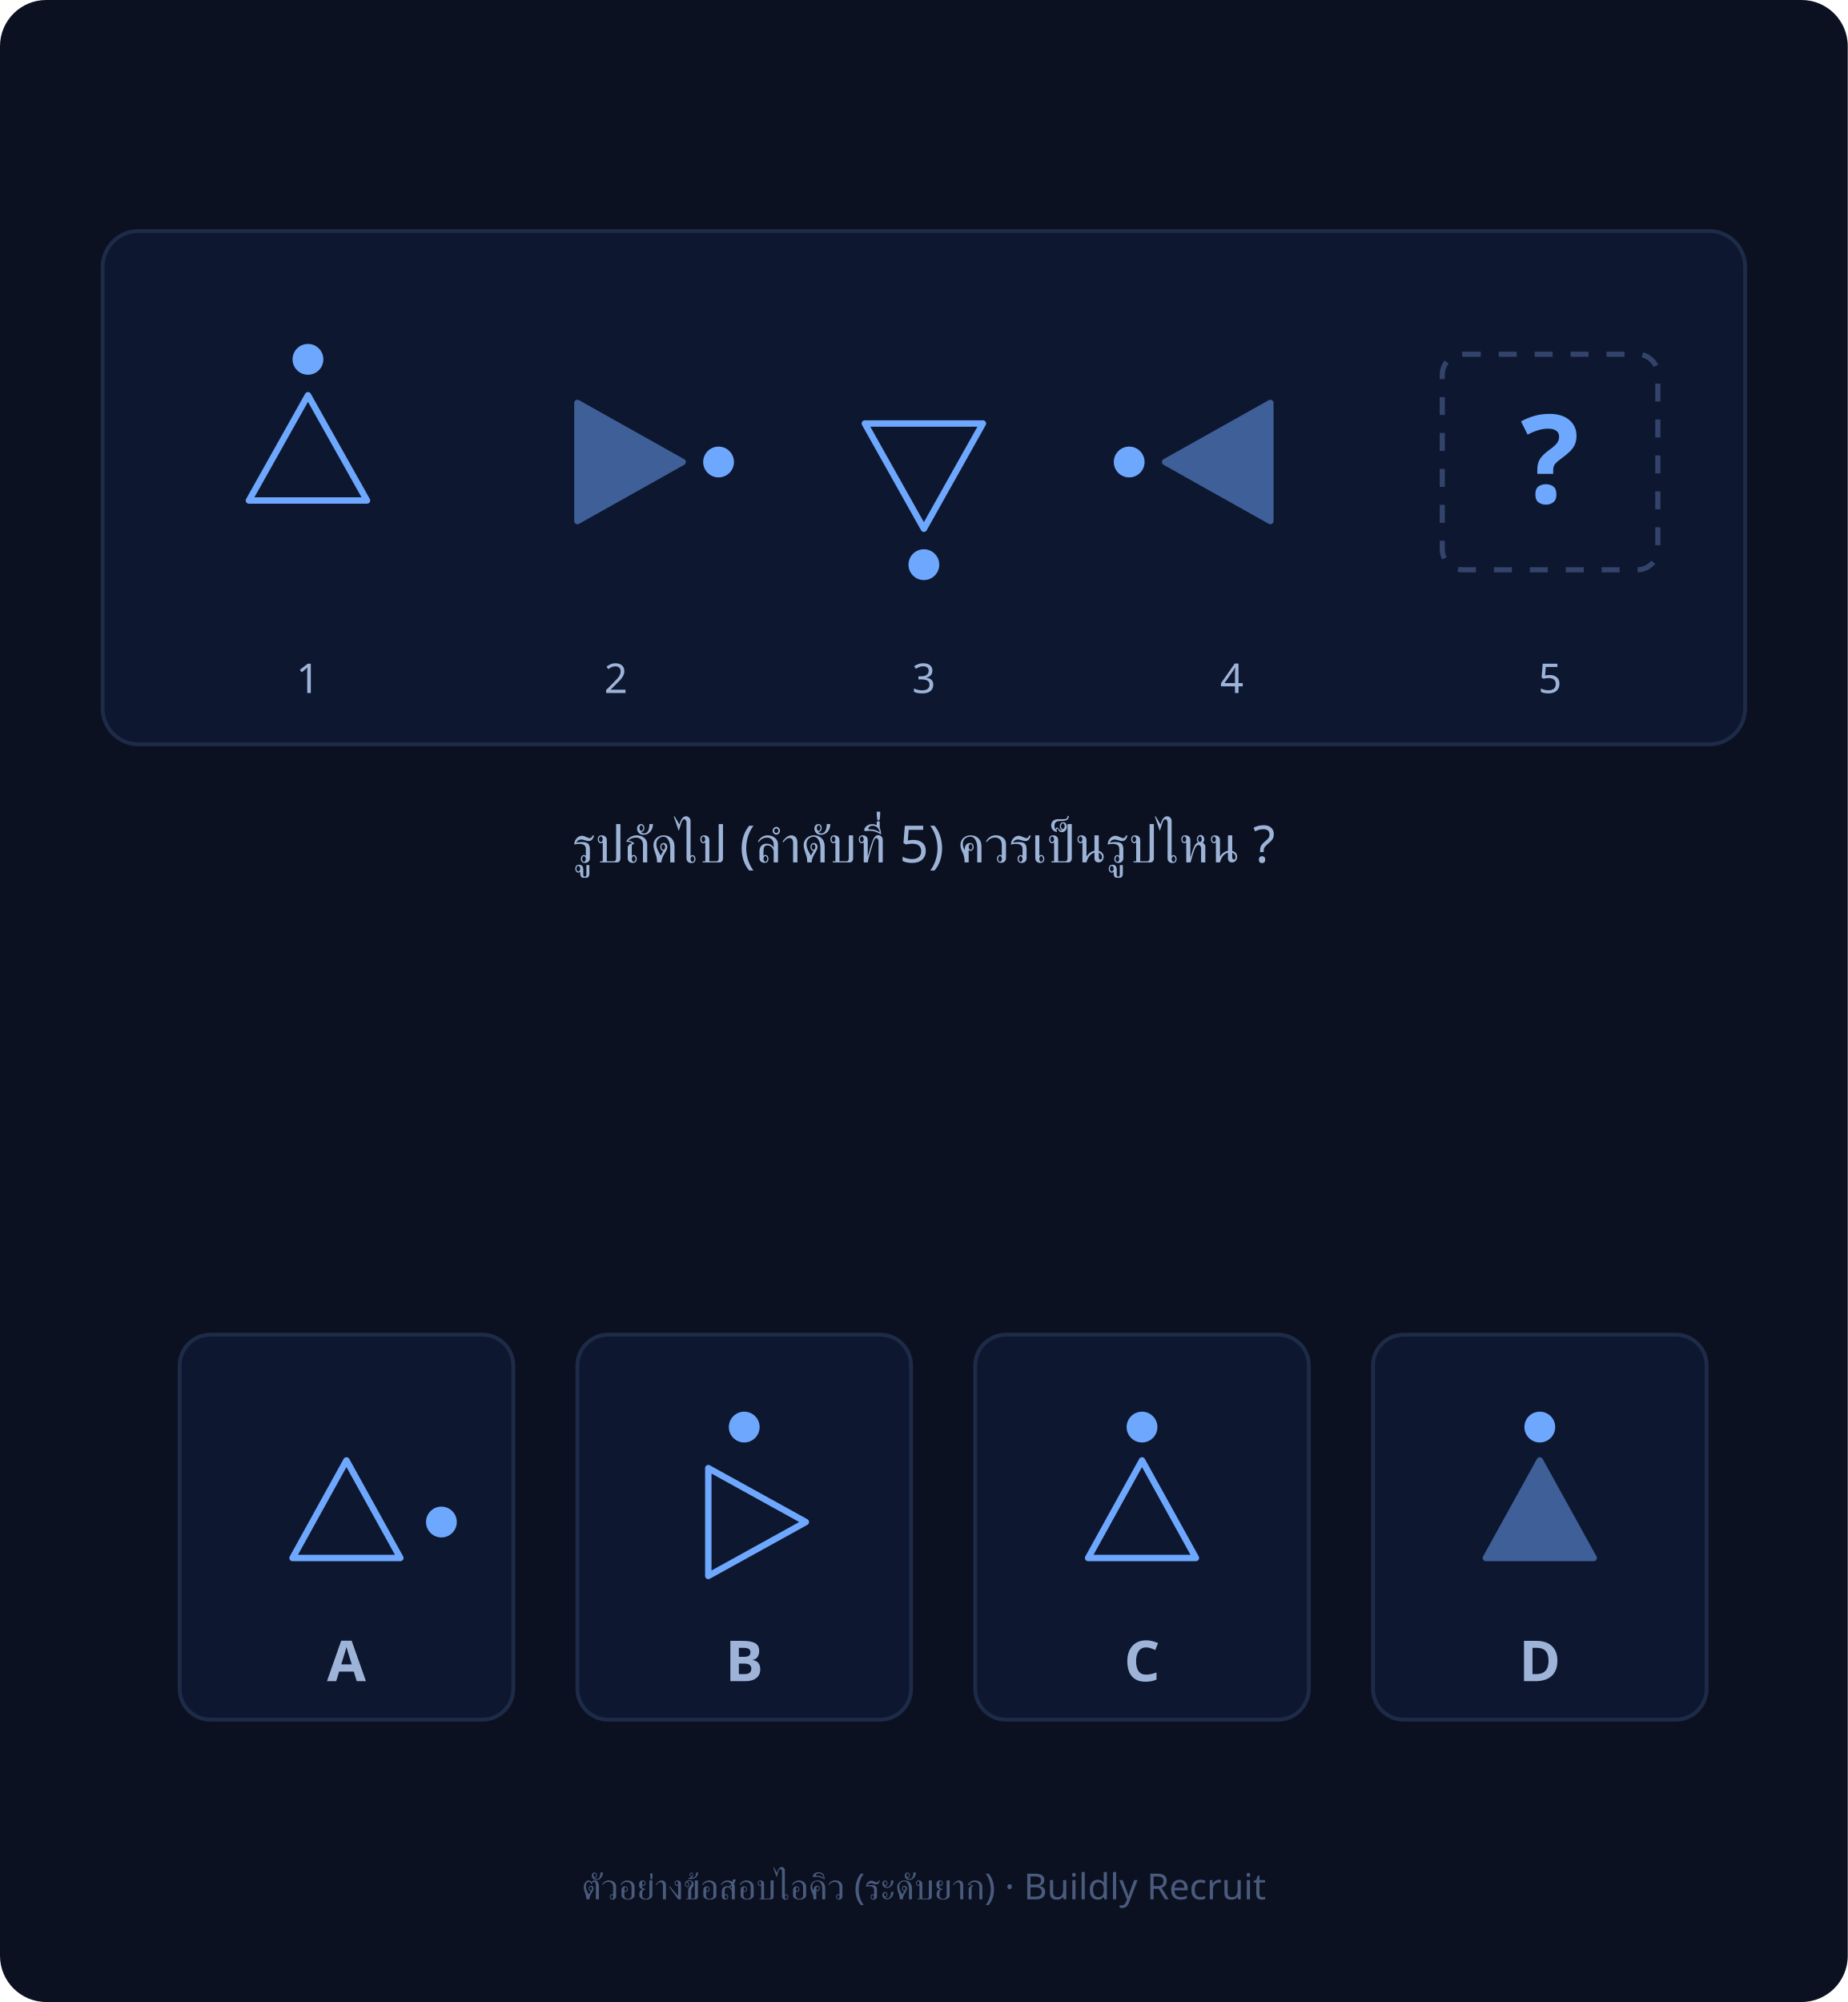
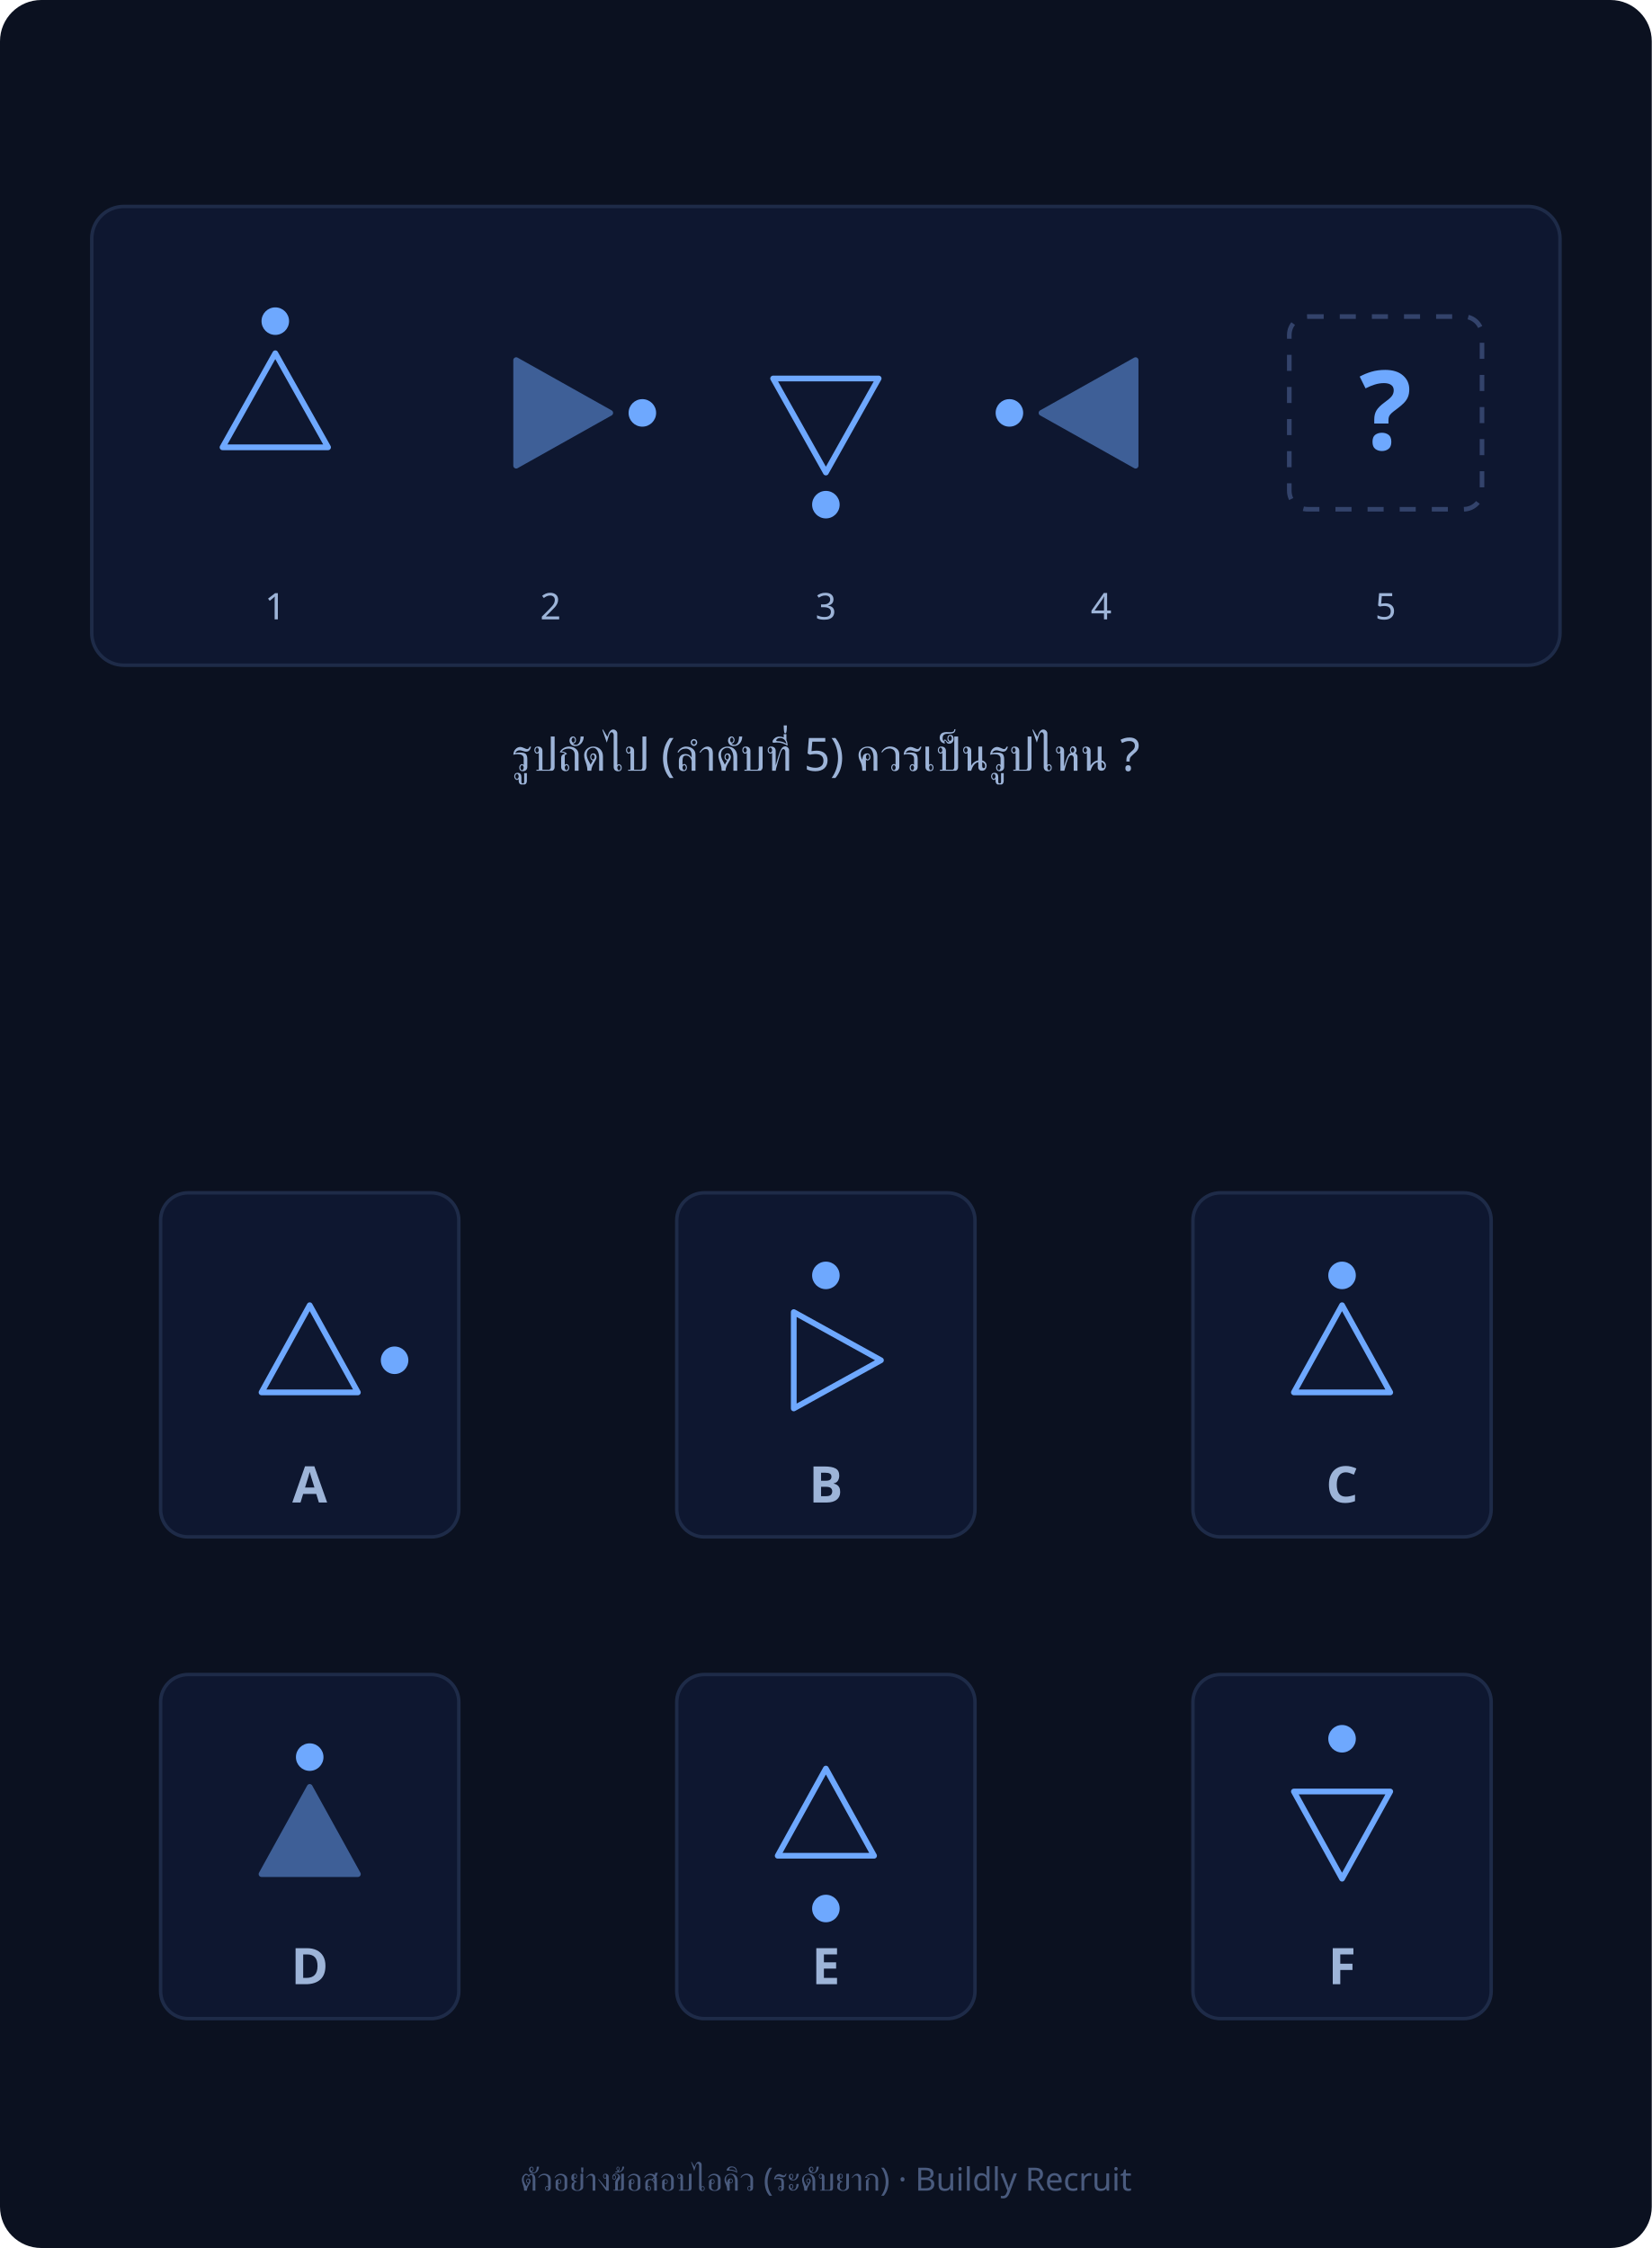
- <svg xmlns="http://www.w3.org/2000/svg" viewBox="0 0 720 780" font-family="system-ui, sans-serif">
-   <rect x="0" y="0" width="720" height="780" rx="18" fill="#0b1120" />
+ <svg xmlns="http://www.w3.org/2000/svg" viewBox="0 0 720 980" font-family="system-ui, sans-serif">
+   <rect x="0" y="0" width="720" height="980" rx="18" fill="#0b1120" />
  <rect x="40" y="90" width="640" height="200" rx="14" fill="#0e1730" stroke="#1e2b48" stroke-width="1.5" />
  <polygon points="0,-26 23,15 -23,15" transform="translate(120,180) rotate(0)" fill="none" stroke="#6ea8fe" stroke-width="2.5" stroke-linejoin="round" />
  <circle cx="120" cy="140" r="6" fill="#6ea8fe" />
  <text x="120" y="270" text-anchor="middle" font-size="16" fill="#9db4d8">1</text>
  <polygon points="0,-26 23,15 -23,15" transform="translate(240,180) rotate(90)" fill="#6ea8fe" opacity="0.5" stroke="#6ea8fe" stroke-width="2.5" stroke-linejoin="round" />
  <circle cx="280" cy="180" r="6" fill="#6ea8fe" />
  <text x="240" y="270" text-anchor="middle" font-size="16" fill="#9db4d8">2</text>
  <polygon points="0,-26 23,15 -23,15" transform="translate(360,180) rotate(180)" fill="none" stroke="#6ea8fe" stroke-width="2.5" stroke-linejoin="round" />
  <circle cx="360" cy="220" r="6" fill="#6ea8fe" />
  <text x="360" y="270" text-anchor="middle" font-size="16" fill="#9db4d8">3</text>
  <polygon points="0,-26 23,15 -23,15" transform="translate(480,180) rotate(270)" fill="#6ea8fe" opacity="0.5" stroke="#6ea8fe" stroke-width="2.5" stroke-linejoin="round" />
  <circle cx="440" cy="180" r="6" fill="#6ea8fe" />
  <text x="480" y="270" text-anchor="middle" font-size="16" fill="#9db4d8">4</text>
  <rect x="562" y="138" width="84" height="84" rx="8" fill="none" stroke="#33436b" stroke-width="2" stroke-dasharray="7 7" />
  <text x="604" y="196" text-anchor="middle" font-size="48" font-weight="700" fill="#6ea8fe">?</text>
  <text x="604" y="270" text-anchor="middle" font-size="16" fill="#9db4d8">5</text>
  <text x="360" y="336" text-anchor="middle" font-size="20" fill="#9db4d8">รูปถัดไป (ลำดับที่ 5) ควรเป็นรูปไหน ?</text>
  <g>
-     <rect x="70" y="520" width="130" height="150" rx="12" fill="#0e1730" stroke="#1e2b48" stroke-width="1.5" />
-     <polygon points="0,-24 21,14 -21,14" transform="translate(135,593) rotate(0)" fill="none" stroke="#6ea8fe" stroke-width="2.5" stroke-linejoin="round" />
-     <circle cx="172" cy="593" r="6" fill="#6ea8fe" />
-     <text x="135" y="655" text-anchor="middle" font-size="22" font-weight="700" fill="#9db4d8">A</text>
-     <rect x="225" y="520" width="130" height="150" rx="12" fill="#0e1730" stroke="#1e2b48" stroke-width="1.5" />
-     <polygon points="0,-24 21,14 -21,14" transform="translate(290,593) rotate(90)" fill="none" stroke="#6ea8fe" stroke-width="2.5" stroke-linejoin="round" />
-     <circle cx="290" cy="556" r="6" fill="#6ea8fe" />
-     <text x="290" y="655" text-anchor="middle" font-size="22" font-weight="700" fill="#9db4d8">B</text>
-     <rect x="380" y="520" width="130" height="150" rx="12" fill="#0e1730" stroke="#1e2b48" stroke-width="1.5" />
-     <polygon points="0,-24 21,14 -21,14" transform="translate(445,593) rotate(0)" fill="none" stroke="#6ea8fe" stroke-width="2.5" stroke-linejoin="round" />
-     <circle cx="445" cy="556" r="6" fill="#6ea8fe" />
-     <text x="445" y="655" text-anchor="middle" font-size="22" font-weight="700" fill="#9db4d8">C</text>
-     <rect x="535" y="520" width="130" height="150" rx="12" fill="#0e1730" stroke="#1e2b48" stroke-width="1.5" />
-     <polygon points="0,-24 21,14 -21,14" transform="translate(600,593) rotate(0)" fill="#6ea8fe" opacity="0.5" stroke="#6ea8fe" stroke-width="2.5" stroke-linejoin="round" />
-     <circle cx="600" cy="556" r="6" fill="#6ea8fe" />
-     <text x="600" y="655" text-anchor="middle" font-size="22" font-weight="700" fill="#9db4d8">D</text>
+     <g transform="translate(0,0)">
+       <rect x="70" y="520" width="130" height="150" rx="12" fill="#0e1730" stroke="#1e2b48" stroke-width="1.5" />
+       <polygon points="0,-24 21,14 -21,14" transform="translate(135,593) rotate(0)" fill="none" stroke="#6ea8fe" stroke-width="2.5" stroke-linejoin="round" />
+       <circle cx="172" cy="593" r="6" fill="#6ea8fe" />
+       <text x="135" y="655" text-anchor="middle" font-size="22" font-weight="700" fill="#9db4d8">A</text>
+     </g>
+     <g transform="translate(70,0)">
+       <rect x="225" y="520" width="130" height="150" rx="12" fill="#0e1730" stroke="#1e2b48" stroke-width="1.5" />
+       <polygon points="0,-24 21,14 -21,14" transform="translate(290,593) rotate(90)" fill="none" stroke="#6ea8fe" stroke-width="2.5" stroke-linejoin="round" />
+       <circle cx="290" cy="556" r="6" fill="#6ea8fe" />
+       <text x="290" y="655" text-anchor="middle" font-size="22" font-weight="700" fill="#9db4d8">B</text>
+     </g>
+     <g transform="translate(140,0)">
+       <rect x="380" y="520" width="130" height="150" rx="12" fill="#0e1730" stroke="#1e2b48" stroke-width="1.5" />
+       <polygon points="0,-24 21,14 -21,14" transform="translate(445,593) rotate(0)" fill="none" stroke="#6ea8fe" stroke-width="2.5" stroke-linejoin="round" />
+       <circle cx="445" cy="556" r="6" fill="#6ea8fe" />
+       <text x="445" y="655" text-anchor="middle" font-size="22" font-weight="700" fill="#9db4d8">C</text>
+     </g>
+     <g transform="translate(-465,210)">
+       <rect x="535" y="520" width="130" height="150" rx="12" fill="#0e1730" stroke="#1e2b48" stroke-width="1.5" />
+       <polygon points="0,-24 21,14 -21,14" transform="translate(600,593) rotate(0)" fill="#6ea8fe" opacity="0.5" stroke="#6ea8fe" stroke-width="2.5" stroke-linejoin="round" />
+       <circle cx="600" cy="556" r="6" fill="#6ea8fe" />
+       <text x="600" y="655" text-anchor="middle" font-size="22" font-weight="700" fill="#9db4d8">D</text>
+     </g>
+     <rect x="295" y="730" width="130" height="150" rx="12" fill="#0e1730" stroke="#1e2b48" stroke-width="1.5" />
+     <polygon points="0,-24 21,14 -21,14" transform="translate(360,795) rotate(0)" fill="none" stroke="#6ea8fe" stroke-width="2.5" stroke-linejoin="round" />
+     <circle cx="360" cy="832" r="6" fill="#6ea8fe" />
+     <text x="360" y="865" text-anchor="middle" font-size="22" font-weight="700" fill="#9db4d8">E</text>
+     <rect x="520" y="730" width="130" height="150" rx="12" fill="#0e1730" stroke="#1e2b48" stroke-width="1.5" />
+     <polygon points="0,-24 21,14 -21,14" transform="translate(585,795) rotate(180)" fill="none" stroke="#6ea8fe" stroke-width="2.5" stroke-linejoin="round" />
+     <circle cx="585" cy="758" r="6" fill="#6ea8fe" />
+     <text x="585" y="865" text-anchor="middle" font-size="22" font-weight="700" fill="#9db4d8">F</text>
  </g>
-   <text x="360" y="740" text-anchor="middle" font-size="14" fill="#4a5b7e">ตัวอย่างข้อสอบไอคิว (ระดับยาก) · Buildly Recruit</text>
+   <text x="360" y="955" text-anchor="middle" font-size="14" fill="#4a5b7e">ตัวอย่างข้อสอบไอคิว (ระดับยาก) · Buildly Recruit</text>
</svg>
